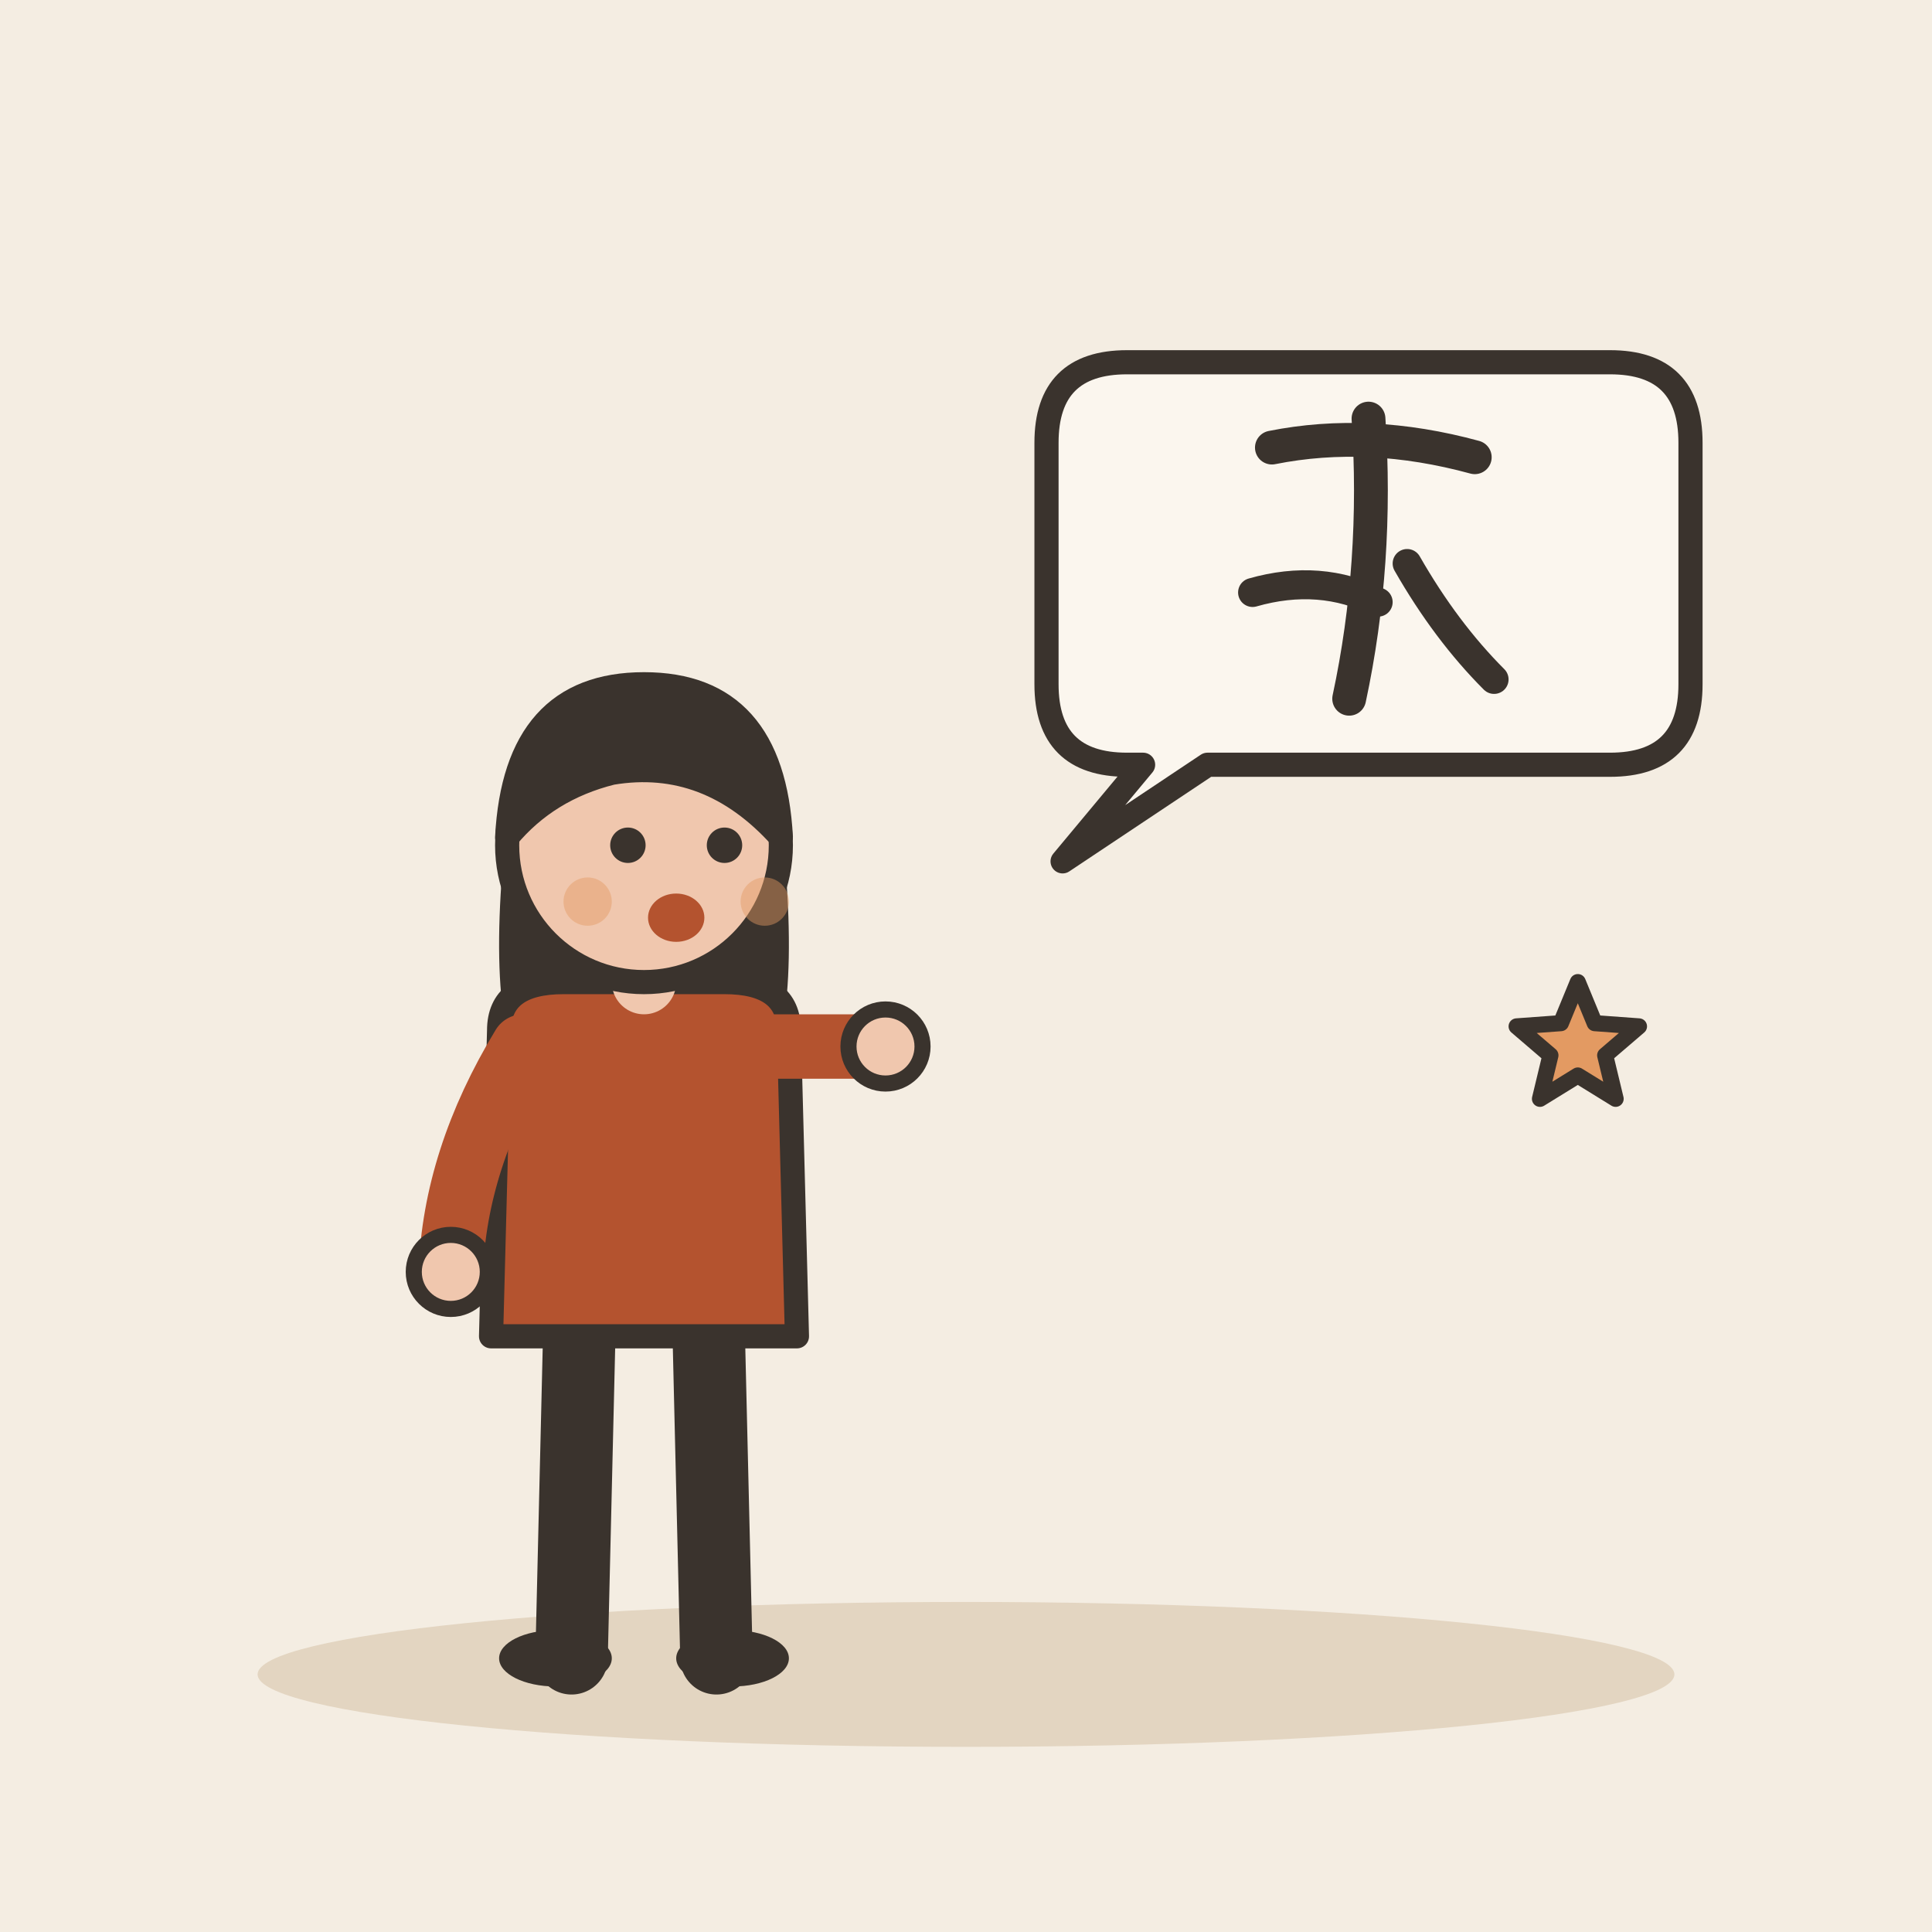
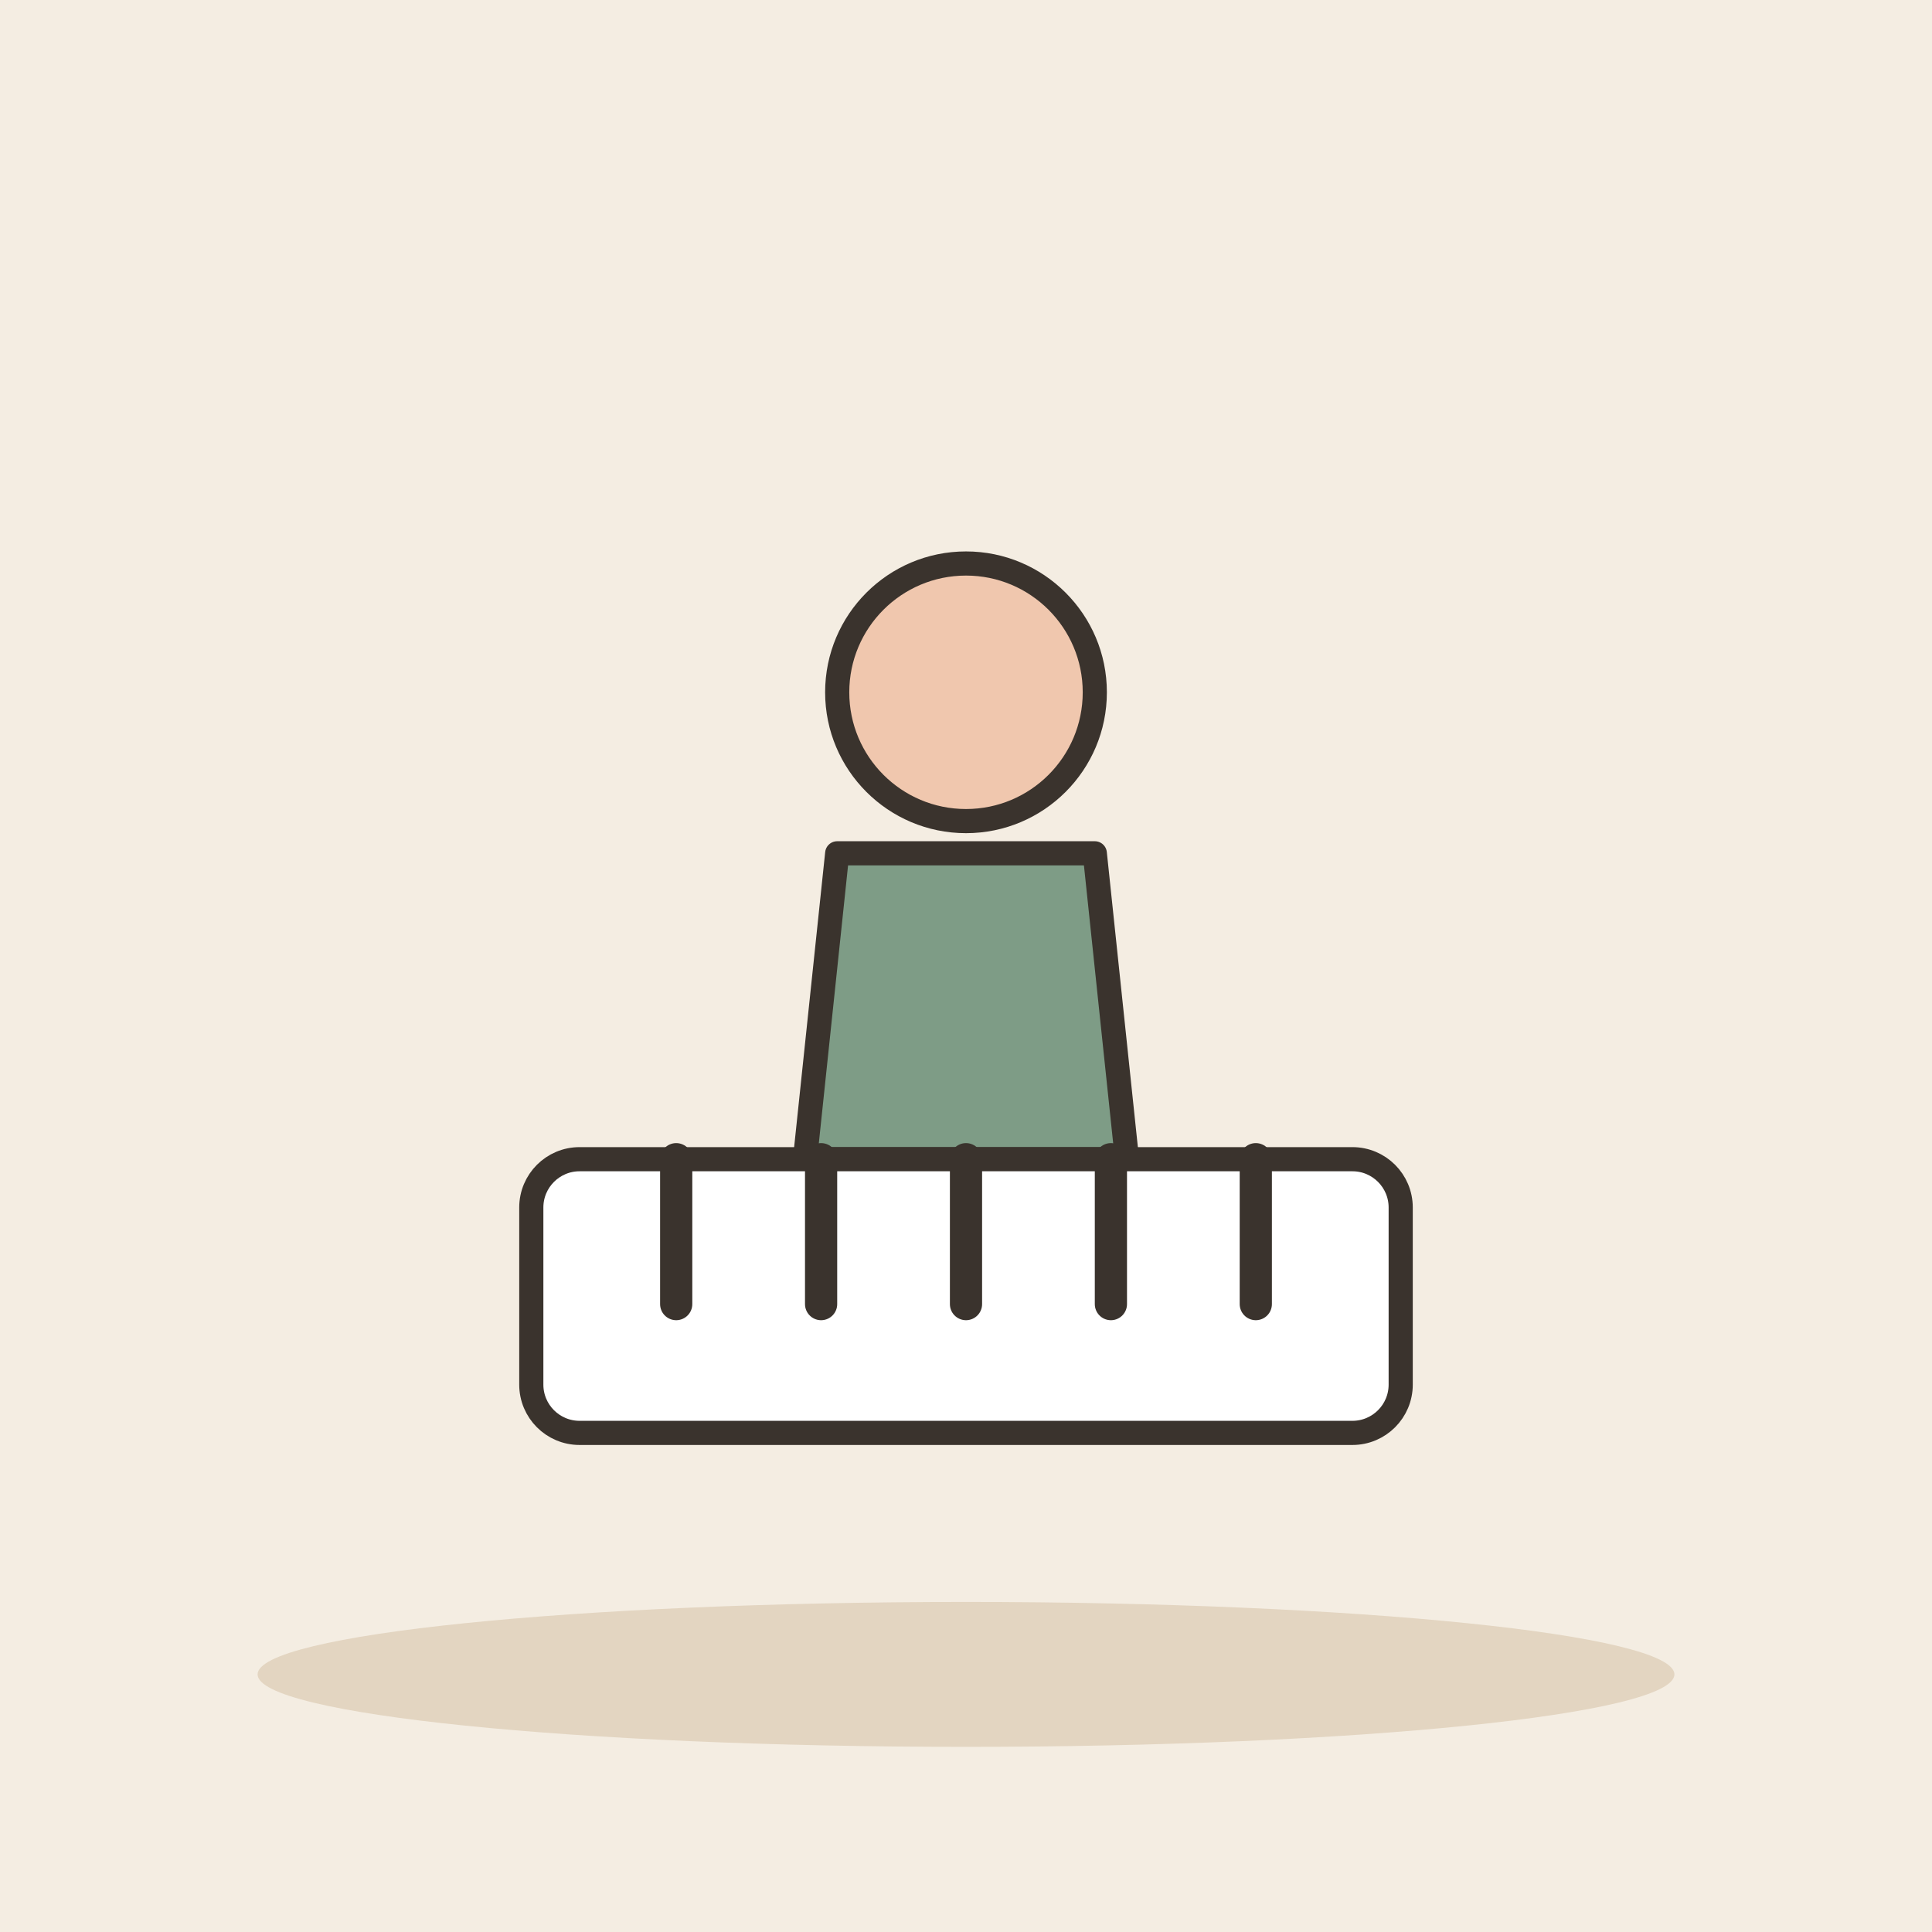
<svg xmlns="http://www.w3.org/2000/svg" viewBox="0 0 240 240" data-style="editorial">
  <rect width="240" height="240" fill="#F4EDE2" />
  <ellipse cx="120" cy="208" rx="88" ry="9" fill="#E3D5C1" />
-   <g transform="translate(80 206)">
-     <path d="M-8 -42L-9 0" stroke="#3A332D" stroke-width="9" stroke-linecap="round" fill="none" />
-     <path d="M8 -42L9 0" stroke="#3A332D" stroke-width="9" stroke-linecap="round" fill="none" />
-     <ellipse cx="-11" cy="0" rx="7" ry="3.5" fill="#3A332D" />
-     <ellipse cx="11" cy="0" rx="7" ry="3.5" fill="#3A332D" />
-     <path d="M-17 -104Q-20 -78 -14 -70L-6 -78L6 -78L14 -70Q20 -78 17 -104Z" fill="#3A332D" />
-     <path d="M-18 -78Q-18 -84 -10 -84L10 -84Q18 -84 18 -78L19 -40L-19 -40Z" fill="#B4532F" stroke="#3A332D" stroke-width="3" stroke-linecap="round" stroke-linejoin="round" />
-     <path d="M-15 -76Q-23.5 -62 -24 -48" fill="none" stroke="#B4532F" stroke-width="8" stroke-linecap="round" stroke-linejoin="round" />
-     <circle cx="-24" cy="-48" r="4.6" fill="#F0C7AE" stroke="#3A332D" stroke-linecap="round" stroke-linejoin="round" stroke-width="2" />
-     <path d="M15 -76Q26.5 -76 30 -76" fill="none" stroke="#B4532F" stroke-width="8" stroke-linecap="round" stroke-linejoin="round" />
-     <circle cx="30" cy="-76" r="4.6" fill="#F0C7AE" stroke="#3A332D" stroke-linecap="round" stroke-linejoin="round" stroke-width="2" />
-     <path d="M0 -84L0 -88" stroke="#F0C7AE" stroke-width="8" stroke-linecap="round" fill="none" />
-     <circle cx="0" cy="-101" r="17" fill="#F0C7AE" stroke="#3A332D" stroke-width="3" stroke-linecap="round" stroke-linejoin="round" />
-     <path d="M-17 -102Q-16 -121 0 -121Q16 -121 17 -102Q8 -112 -4 -110Q-12 -108 -17 -102Z" fill="#3A332D" stroke="#3A332D" stroke-width="3" stroke-linecap="round" stroke-linejoin="round" />
-     <circle cx="-2" cy="-101" r="2.2" fill="#3A332D" />
-     <circle cx="10" cy="-101" r="2.2" fill="#3A332D" />
-     <ellipse cx="4" cy="-92" rx="3.5" ry="3" fill="#B4532F" />
-     <circle cx="-7" cy="-94" r="3" fill="#E39A62" opacity="0.45" />
-     <circle cx="15" cy="-94" r="3" fill="#E39A62" opacity="0.45" />
-   </g>
-   <path d="M130 55Q130 45 140 45L200 45Q210 45 210 55L210 85Q210 95 200 95L150 95L132 107L142 95L140 95Q130 95 130 85Z" fill="#FBF6EE" stroke="#3A332D" stroke-width="3" stroke-linecap="round" stroke-linejoin="round" />
-   <g transform="translate(170 70) scale(0.6 0.6)">
-     <path d="M-20 -24Q0 -28 22 -22" fill="none" stroke="#3A332D" stroke-width="7" stroke-linecap="round" stroke-linejoin="round" />
-     <path d="M0 -30Q2 0 -4 28" fill="none" stroke="#3A332D" stroke-width="7" stroke-linecap="round" stroke-linejoin="round" />
-     <path d="M-24 6Q-10 2 2 8" fill="none" stroke="#3A332D" stroke-width="6" stroke-linecap="round" stroke-linejoin="round" />
-     <path d="M8 0Q16 14 26 24" fill="none" stroke="#3A332D" stroke-width="6" stroke-linecap="round" stroke-linejoin="round" />
-   </g>
-   <path d="M196.0 122.0L198.1 127.1L203.6 127.5L199.4 131.1L200.7 136.5L196.0 133.6L191.3 136.5L192.6 131.1L188.4 127.5L193.9 127.1Z" fill="#E39A62" stroke="#3A332D" stroke-width="2" stroke-linecap="round" stroke-linejoin="round" />
+   <circle cx="120" cy="86" r="16" fill="#F0C7AE" stroke="#3A332D" stroke-width="3" />
+   <path d="M104 106 H136 L140 144 H100 Z" fill="#7E9C86" stroke="#3A332D" stroke-width="3" stroke-linejoin="round" />
+   <rect x="66" y="144" width="108" height="34" rx="6" fill="#FFFFFF" stroke="#3A332D" stroke-width="3" />
+   <path d="M84 144 V162 M102 144 V162 M120 144 V162 M138 144 V162 M156 144 V162" stroke="#3A332D" stroke-width="4" stroke-linecap="round" />
</svg>
